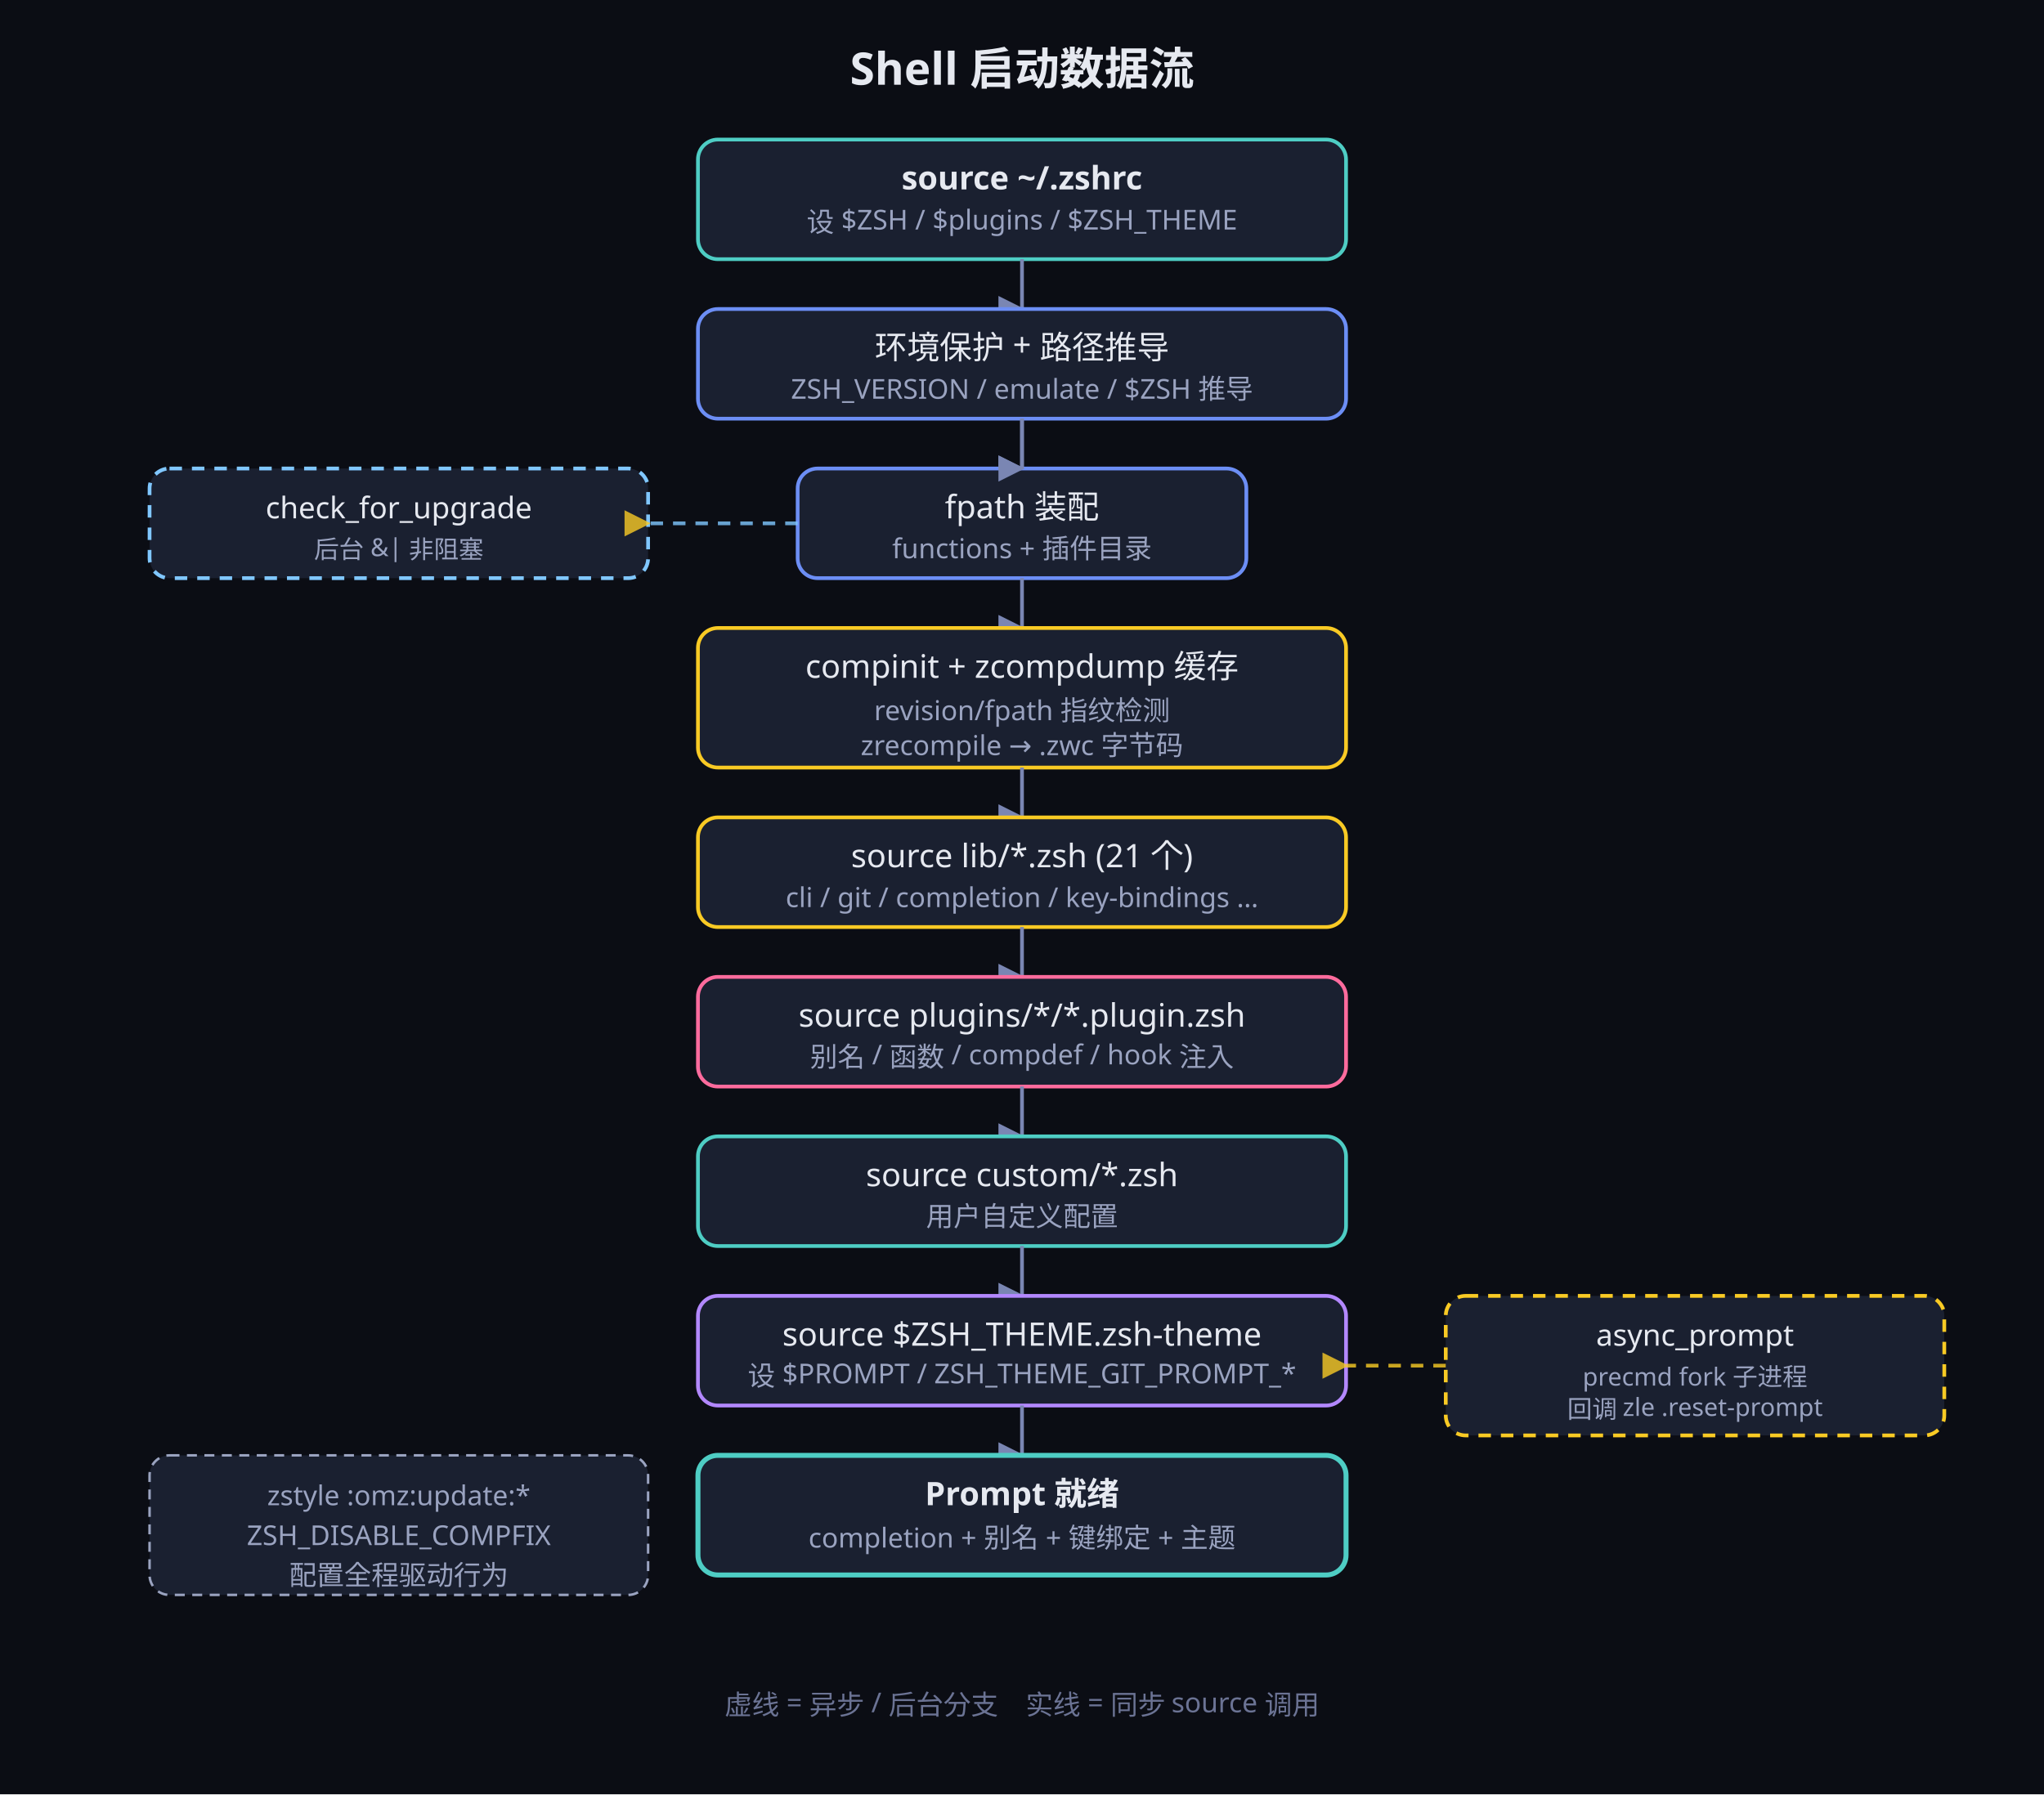
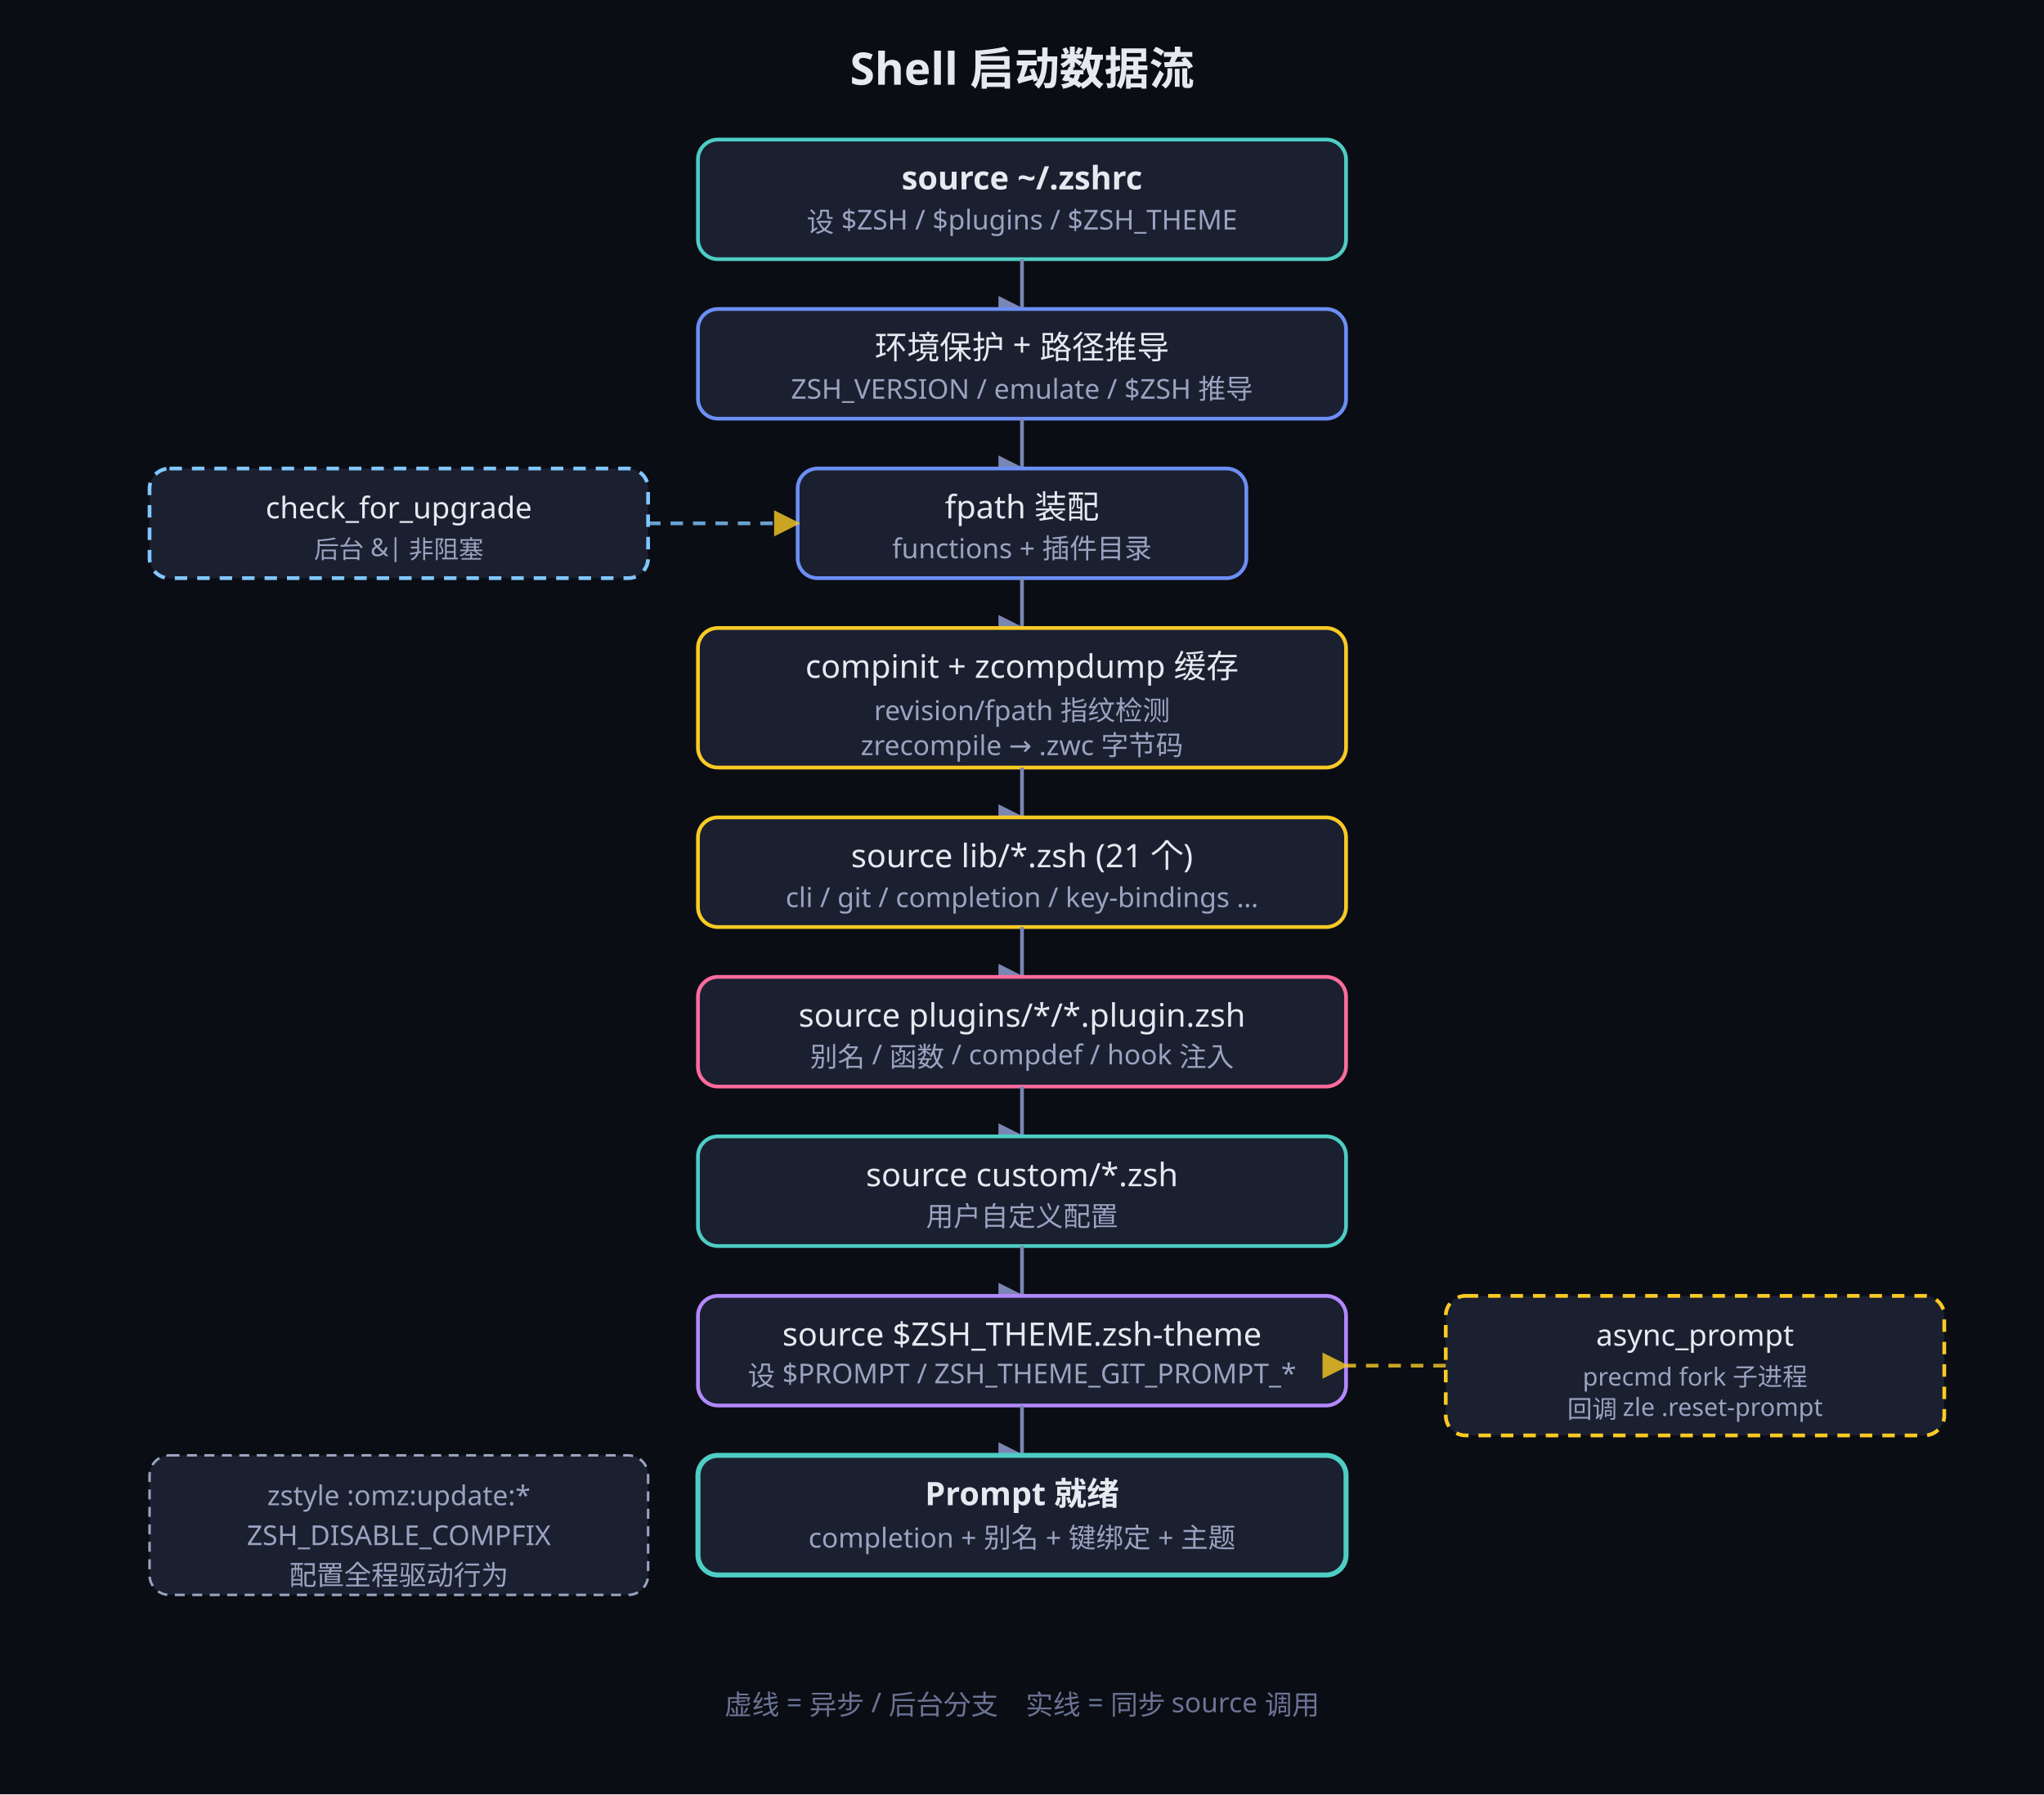
<svg xmlns="http://www.w3.org/2000/svg" width="820" height="720" viewBox="0 0 820 720">
  <defs>
    <marker id="df-arrow" viewBox="0 0 10 10" refX="9" refY="5" markerWidth="7" markerHeight="7" orient="arrow">
      <path d="M0,0 L10,5 L0,10 z" fill="#7a86b3" />
    </marker>
    <marker id="df-arrow-amber" viewBox="0 0 10 10" refX="9" refY="5" markerWidth="7" markerHeight="7" orient="arrow">
      <path d="M0,0 L10,5 L0,10 z" fill="#f9ca24" />
    </marker>
  </defs>
  <rect width="820" height="720" fill="#0b0d14" />
  <text x="410" y="34" text-anchor="middle" fill="#e6e9f0" font-family="system-ui, sans-serif" font-size="18" font-weight="bold">Shell 启动数据流</text>
  <rect x="280" y="56" width="260" height="48" rx="8" fill="#1a2030" stroke="#4ecdc4" stroke-width="1.5" />
  <text x="410" y="76" text-anchor="middle" fill="#e6e9f0" font-family="system-ui, sans-serif" font-size="13" font-weight="bold">source ~/.zshrc</text>
  <text x="410" y="93" text-anchor="middle" fill="#9aa3c0" font-family="system-ui, sans-serif" font-size="11">设 $ZSH / $plugins / $ZSH_THEME</text>
  <path d="M 410 104 L 410 124" stroke="#7a86b3" stroke-width="1.5" fill="none" marker-end="url(#df-arrow)" />
  <rect x="280" y="124" width="260" height="44" rx="8" fill="#1a2030" stroke="#6c8ef5" stroke-width="1.5" />
  <text x="410" y="144" text-anchor="middle" fill="#e6e9f0" font-family="system-ui, sans-serif" font-size="13">环境保护 + 路径推导</text>
  <text x="410" y="160" text-anchor="middle" fill="#9aa3c0" font-family="system-ui, sans-serif" font-size="11">ZSH_VERSION / emulate / $ZSH 推导</text>
  <path d="M 410 168 L 410 188" stroke="#7a86b3" stroke-width="1.5" fill="none" marker-end="url(#df-arrow)" />
  <rect x="60" y="188" width="200" height="44" rx="8" fill="#1a2030" stroke="#80c7ff" stroke-width="1.5" stroke-dasharray="5,4" />
  <text x="160" y="208" text-anchor="middle" fill="#e6e9f0" font-family="system-ui, sans-serif" font-size="12">check_for_upgrade</text>
  <text x="160" y="224" text-anchor="middle" fill="#9aa3c0" font-family="system-ui, sans-serif" font-size="10">后台 &amp;| 非阻塞</text>
  <rect x="320" y="188" width="180" height="44" rx="8" fill="#1a2030" stroke="#6c8ef5" stroke-width="1.5" />
  <text x="410" y="208" text-anchor="middle" fill="#e6e9f0" font-family="system-ui, sans-serif" font-size="13">fpath 装配</text>
  <text x="410" y="224" text-anchor="middle" fill="#9aa3c0" font-family="system-ui, sans-serif" font-size="11">functions + 插件目录</text>
-   <path d="M 410 168 L 410 188" stroke="#7a86b3" stroke-width="1.5" fill="none" marker-end="url(#df-arrow)" />
-   <path d="M 320 210 L 260 210" stroke="#80c7ff" stroke-width="1.5" fill="none" stroke-dasharray="5,4" marker-end="url(#df-arrow-amber)" opacity="0.8" />
+   <path d="M 260 210 L 320 210" stroke="#80c7ff" stroke-width="1.5" fill="none" stroke-dasharray="5,4" marker-end="url(#df-arrow-amber)" opacity="0.8" />
  <path d="M 410 232 L 410 252" stroke="#7a86b3" stroke-width="1.5" fill="none" marker-end="url(#df-arrow)" />
  <rect x="280" y="252" width="260" height="56" rx="8" fill="#1a2030" stroke="#f9ca24" stroke-width="1.5" />
  <text x="410" y="272" text-anchor="middle" fill="#e6e9f0" font-family="system-ui, sans-serif" font-size="13">compinit + zcompdump 缓存</text>
  <text x="410" y="289" text-anchor="middle" fill="#9aa3c0" font-family="system-ui, sans-serif" font-size="11">revision/fpath 指纹检测</text>
  <text x="410" y="303" text-anchor="middle" fill="#9aa3c0" font-family="system-ui, sans-serif" font-size="11">zrecompile → .zwc 字节码</text>
  <path d="M 410 308 L 410 328" stroke="#7a86b3" stroke-width="1.5" fill="none" marker-end="url(#df-arrow)" />
  <rect x="280" y="328" width="260" height="44" rx="8" fill="#1a2030" stroke="#f9ca24" stroke-width="1.5" />
  <text x="410" y="348" text-anchor="middle" fill="#e6e9f0" font-family="system-ui, sans-serif" font-size="13">source lib/*.zsh (21 个)</text>
  <text x="410" y="364" text-anchor="middle" fill="#9aa3c0" font-family="system-ui, sans-serif" font-size="11">cli / git / completion / key-bindings …</text>
  <path d="M 410 372 L 410 392" stroke="#7a86b3" stroke-width="1.5" fill="none" marker-end="url(#df-arrow)" />
  <rect x="280" y="392" width="260" height="44" rx="8" fill="#1a2030" stroke="#ff6b9d" stroke-width="1.5" />
  <text x="410" y="412" text-anchor="middle" fill="#e6e9f0" font-family="system-ui, sans-serif" font-size="13">source plugins/*/*.plugin.zsh</text>
  <text x="410" y="428" text-anchor="middle" fill="#9aa3c0" font-family="system-ui, sans-serif" font-size="11">别名 / 函数 / compdef / hook 注入</text>
  <path d="M 410 436 L 410 456" stroke="#7a86b3" stroke-width="1.5" fill="none" marker-end="url(#df-arrow)" />
  <rect x="280" y="456" width="260" height="44" rx="8" fill="#1a2030" stroke="#4ecdc4" stroke-width="1.5" />
  <text x="410" y="476" text-anchor="middle" fill="#e6e9f0" font-family="system-ui, sans-serif" font-size="13">source custom/*.zsh</text>
  <text x="410" y="492" text-anchor="middle" fill="#9aa3c0" font-family="system-ui, sans-serif" font-size="11">用户自定义配置</text>
  <path d="M 410 500 L 410 520" stroke="#7a86b3" stroke-width="1.5" fill="none" marker-end="url(#df-arrow)" />
  <rect x="280" y="520" width="260" height="44" rx="8" fill="#1a2030" stroke="#b388ff" stroke-width="1.5" />
  <text x="410" y="540" text-anchor="middle" fill="#e6e9f0" font-family="system-ui, sans-serif" font-size="13">source $ZSH_THEME.zsh-theme</text>
  <text x="410" y="556" text-anchor="middle" fill="#9aa3c0" font-family="system-ui, sans-serif" font-size="11">设 $PROMPT / ZSH_THEME_GIT_PROMPT_*</text>
  <path d="M 410 564 L 410 584" stroke="#7a86b3" stroke-width="1.5" fill="none" marker-end="url(#df-arrow)" />
  <rect x="280" y="584" width="260" height="48" rx="8" fill="#1a2030" stroke="#4ecdc4" stroke-width="2" />
  <text x="410" y="604" text-anchor="middle" fill="#e6e9f0" font-family="system-ui, sans-serif" font-size="13" font-weight="bold">Prompt 就绪</text>
  <text x="410" y="621" text-anchor="middle" fill="#9aa3c0" font-family="system-ui, sans-serif" font-size="11">completion + 别名 + 键绑定 + 主题</text>
  <rect x="580" y="520" width="200" height="56" rx="8" fill="#1a2030" stroke="#f9ca24" stroke-width="1.5" stroke-dasharray="5,4" />
  <text x="680" y="540" text-anchor="middle" fill="#e6e9f0" font-family="system-ui, sans-serif" font-size="12">async_prompt</text>
  <text x="680" y="556" text-anchor="middle" fill="#9aa3c0" font-family="system-ui, sans-serif" font-size="10">precmd fork 子进程</text>
  <text x="680" y="569" text-anchor="middle" fill="#9aa3c0" font-family="system-ui, sans-serif" font-size="10">回调 zle .reset-prompt</text>
  <path d="M 580 548 L 540 548" stroke="#f9ca24" stroke-width="1.5" fill="none" stroke-dasharray="5,4" marker-end="url(#df-arrow-amber)" opacity="0.8" />
  <rect x="60" y="584" width="200" height="56" rx="8" fill="#1a2030" stroke="#9aa3c0" stroke-width="1" stroke-dasharray="4,3" />
  <text x="160" y="604" text-anchor="middle" fill="#9aa3c0" font-family="system-ui, sans-serif" font-size="11">zstyle :omz:update:*</text>
  <text x="160" y="620" text-anchor="middle" fill="#9aa3c0" font-family="system-ui, sans-serif" font-size="11">ZSH_DISABLE_COMPFIX</text>
  <text x="160" y="636" text-anchor="middle" fill="#9aa3c0" font-family="system-ui, sans-serif" font-size="11">配置全程驱动行为</text>
  <text x="410" y="688" text-anchor="middle" fill="#6b7394" font-family="system-ui, sans-serif" font-size="11">虚线 = 异步 / 后台分支　实线 = 同步 source 调用</text>
</svg>
